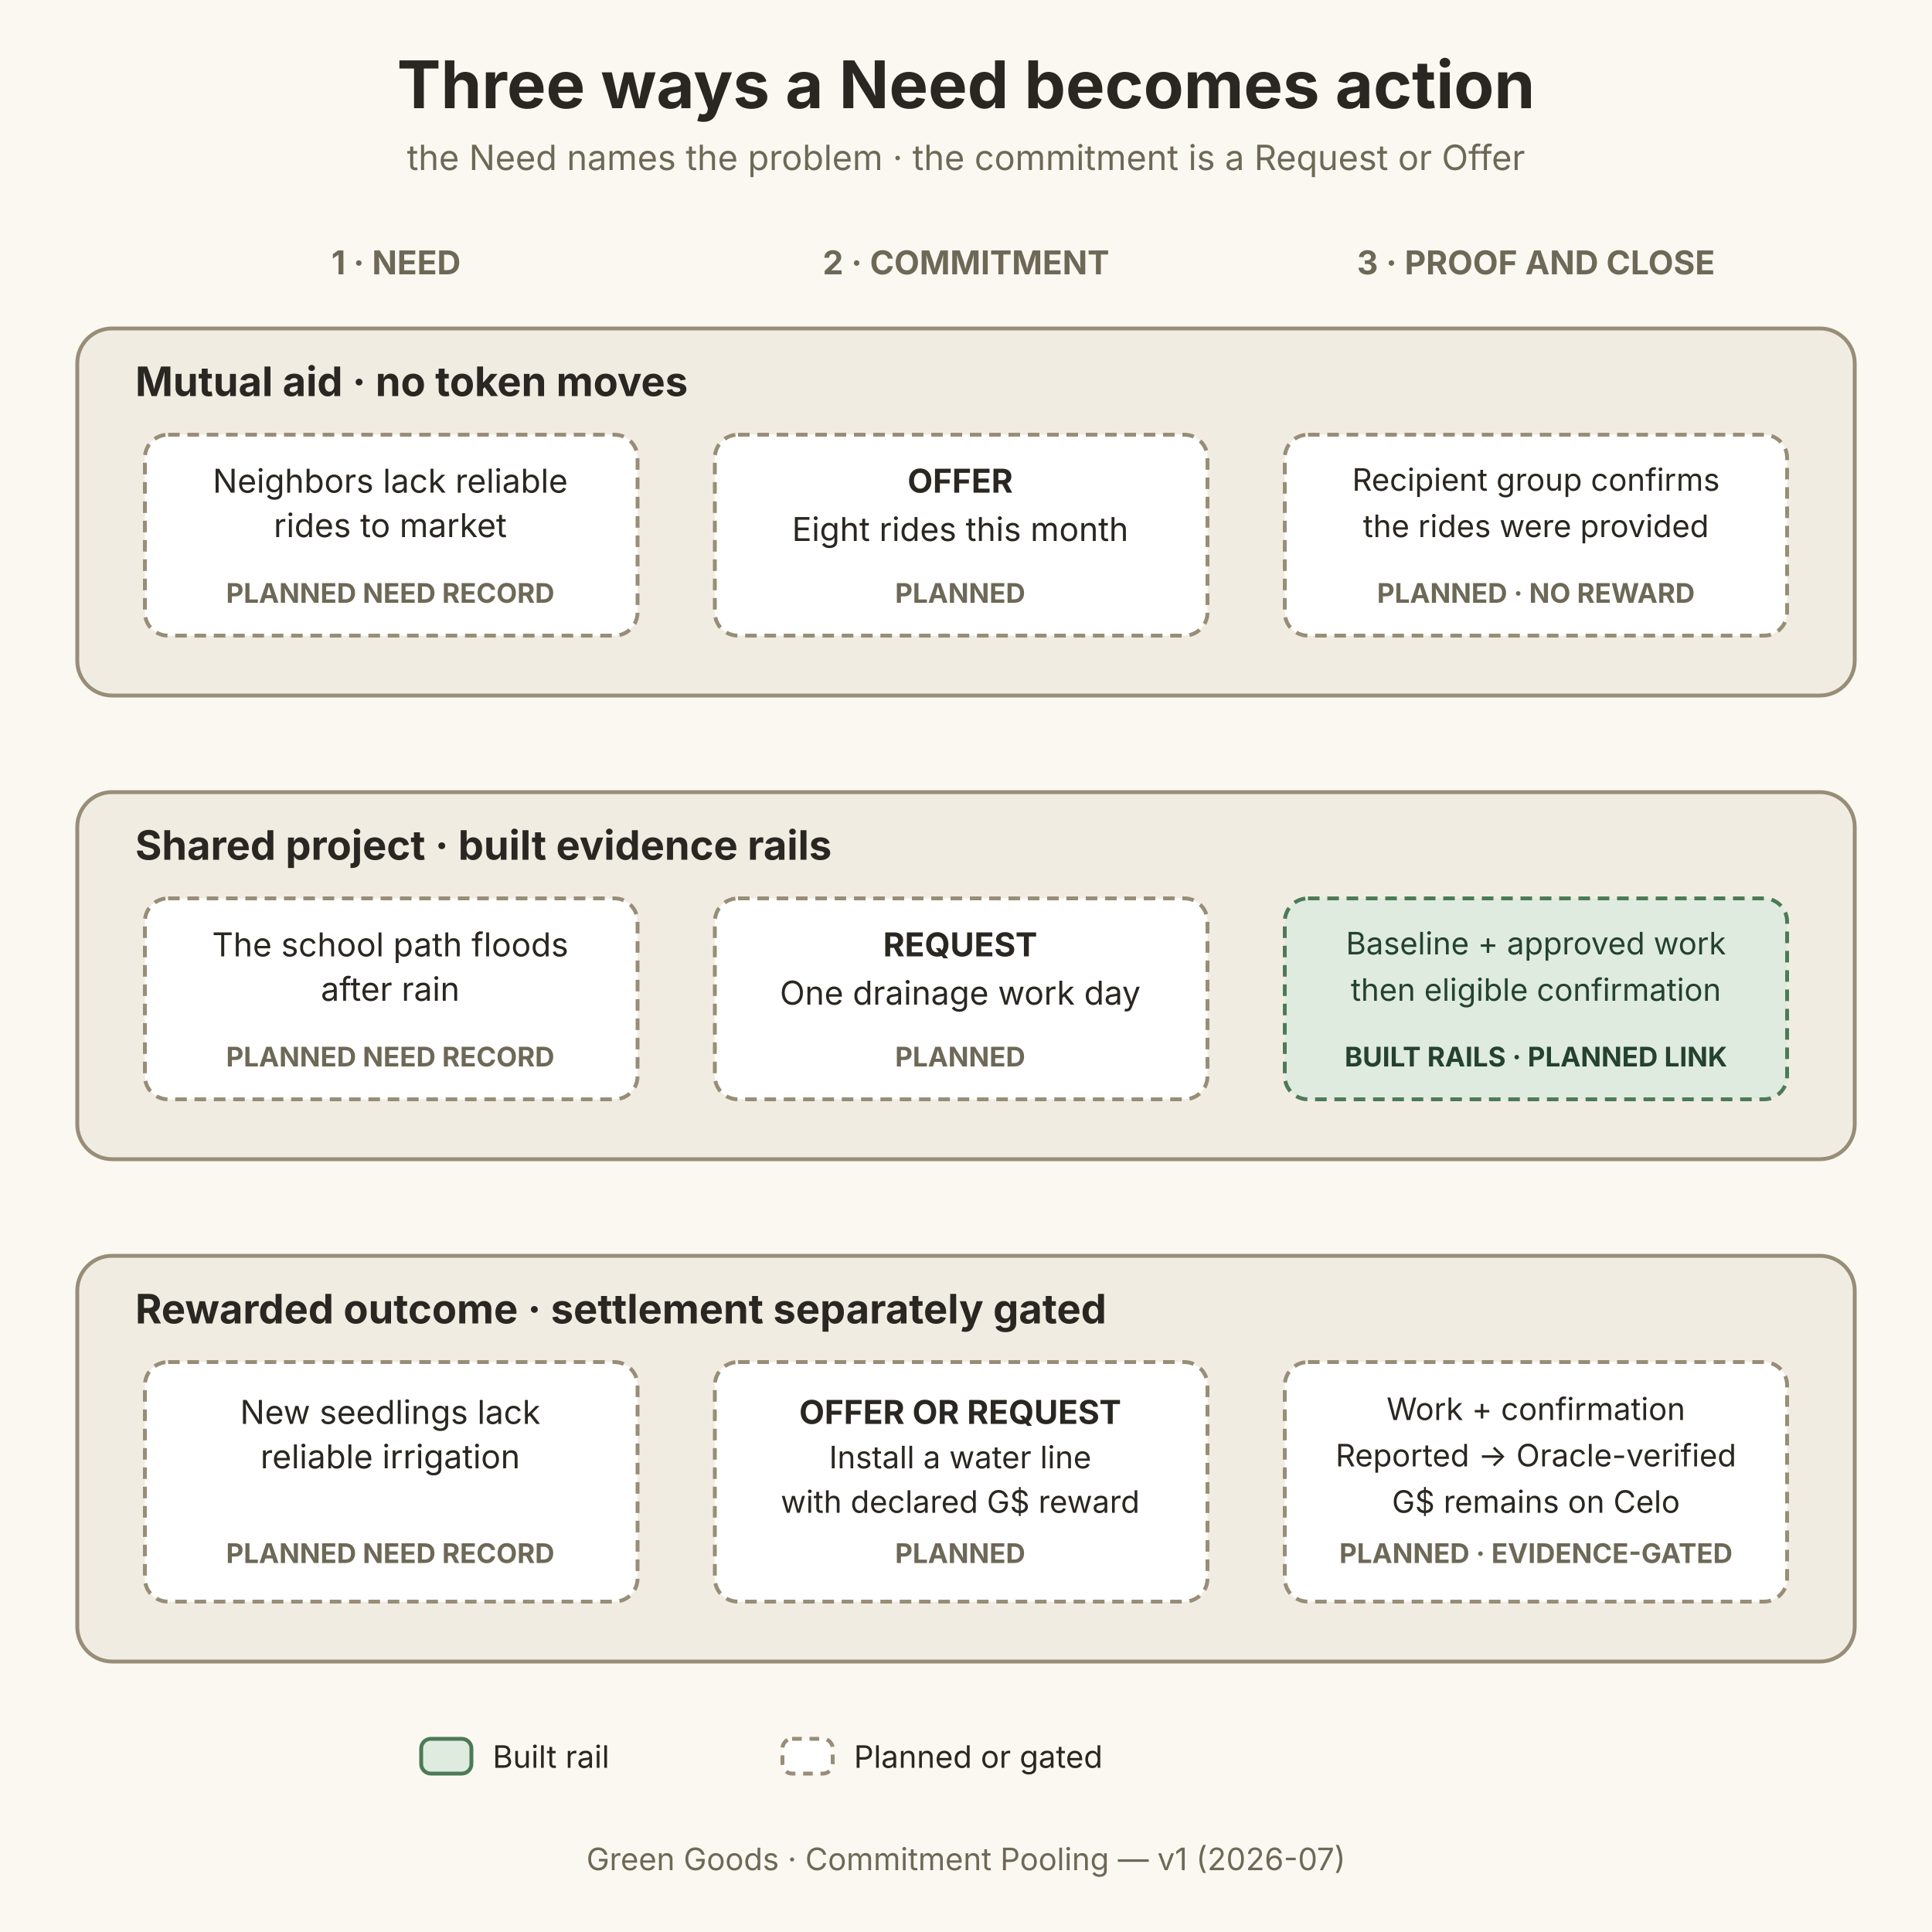
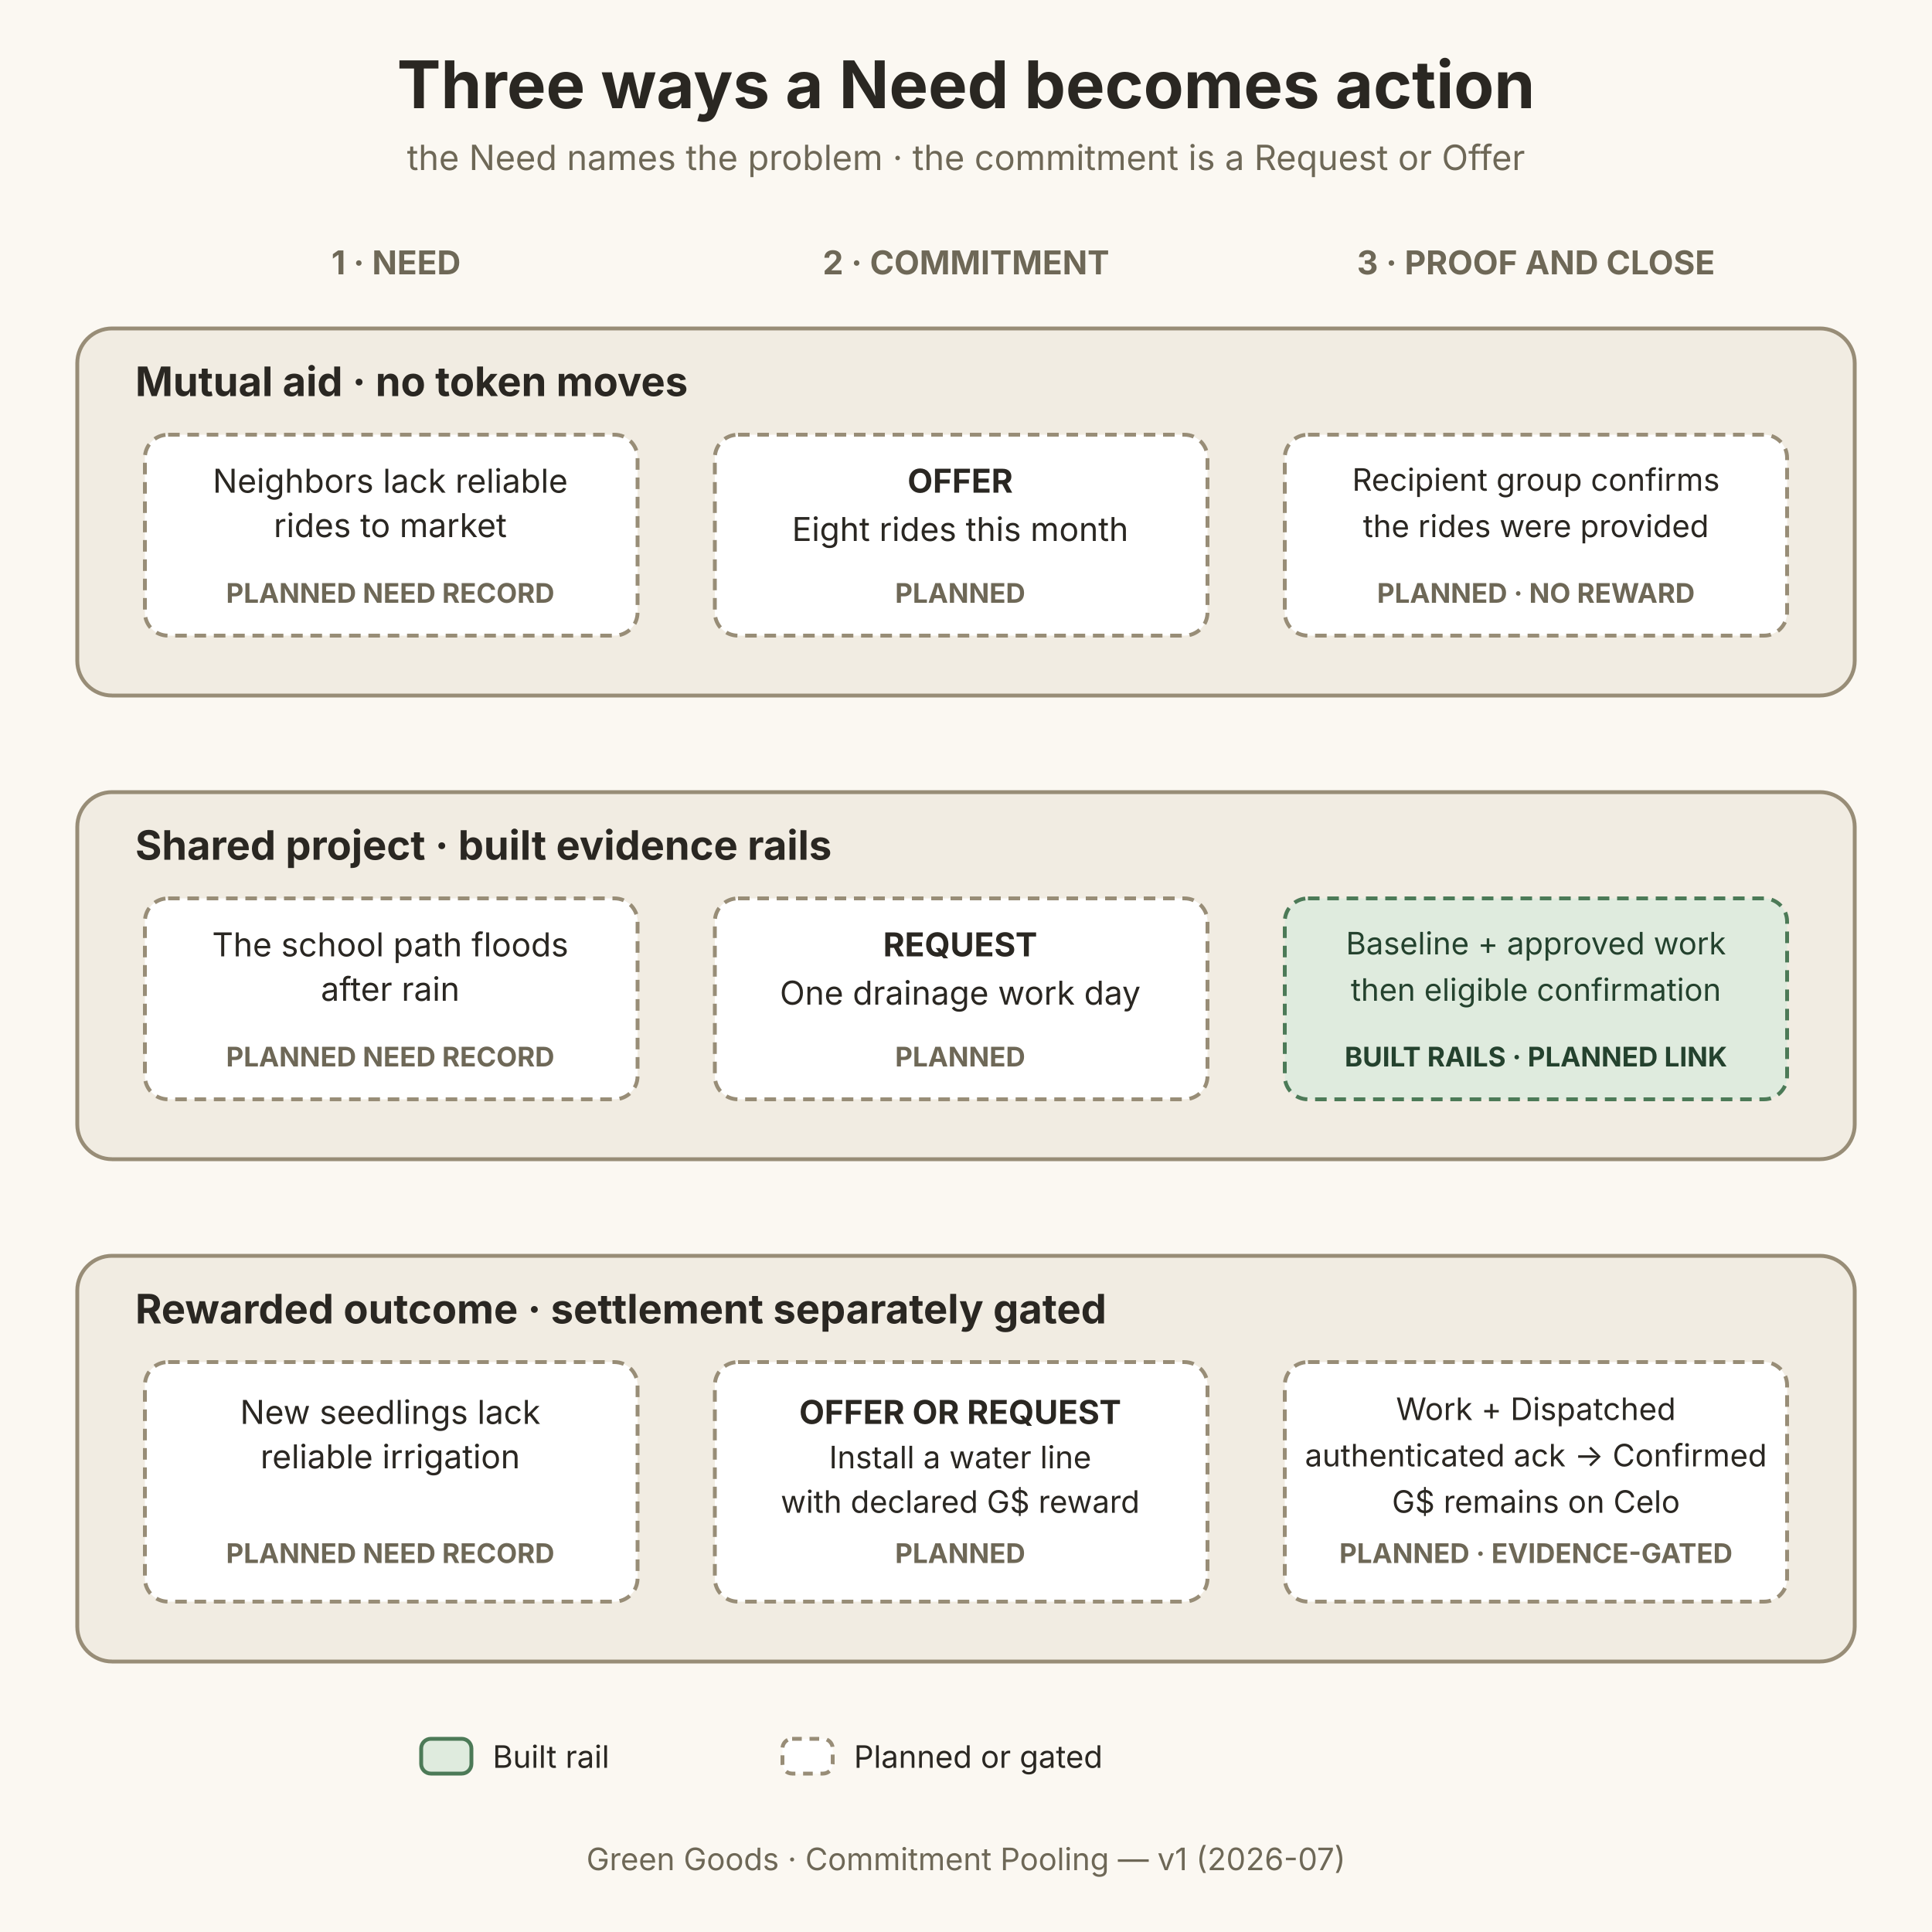
<svg xmlns="http://www.w3.org/2000/svg" width="2000" height="2000" viewBox="0 0 1000 1000" font-family="Inter, 'Helvetica Neue', Arial, sans-serif" role="img" aria-labelledby="use-cases-title use-cases-desc">
  <defs>
    <marker id="use-cases-arrow" viewBox="0 0 10 10" refX="8" refY="5" markerWidth="7" markerHeight="7" orient="auto-start-reverse">
      <path d="M 0 1 L 8 5 L 0 9 Z" fill="#988D77" />
    </marker>
  </defs>
  <rect width="1000" height="1000" fill="#FBF8F2" />
  <text x="500" y="56" text-anchor="middle" font-size="34" font-weight="700" fill="#2A2722">Three ways a Need becomes action</text>
  <text x="500" y="88" text-anchor="middle" font-size="18" fill="#6E6857">the Need names the problem · the commitment is a Request or Offer</text>
  <g font-size="17" font-weight="700" fill="#6E6857">
    <text x="205" y="142" text-anchor="middle">1 · NEED</text>
    <text x="500" y="142" text-anchor="middle">2 · COMMITMENT</text>
    <text x="795" y="142" text-anchor="middle">3 · PROOF AND CLOSE</text>
  </g>
  <g fill="none" stroke="#988D77" stroke-width="2.5" marker-end="url(#use-cases-arrow)">
    <path d="M 330 265 H 370" />
    <path d="M 625 265 H 665" />
    <path d="M 330 505 H 370" />
    <path d="M 625 505 H 665" />
    <path d="M 330 745 H 370" />
    <path d="M 625 745 H 665" />
  </g>
  <rect x="40" y="170" width="920" height="190" rx="18" fill="#F1ECE2" stroke="#988D77" stroke-width="2" />
  <text x="70" y="205" font-size="21" font-weight="700" fill="#2A2722">Mutual aid · no token moves</text>
  <g>
    <rect x="75" y="225" width="255" height="104" rx="12" fill="#FFFFFF" stroke="#988D77" stroke-width="2" stroke-dasharray="6 4" />
    <text x="202" y="255" text-anchor="middle" font-size="17" fill="#2A2722">Neighbors lack reliable</text>
    <text x="202" y="278" text-anchor="middle" font-size="17" fill="#2A2722">rides to market</text>
    <text x="202" y="312" text-anchor="middle" font-size="14" font-weight="700" fill="#6E6857">PLANNED NEED RECORD</text>
    <rect x="370" y="225" width="255" height="104" rx="12" fill="#FFFFFF" stroke="#988D77" stroke-width="2" stroke-dasharray="6 4" />
    <text x="497" y="255" text-anchor="middle" font-size="17" font-weight="700" fill="#2A2722">OFFER</text>
    <text x="497" y="280" text-anchor="middle" font-size="17" fill="#2A2722">Eight rides this month</text>
    <text x="497" y="312" text-anchor="middle" font-size="14" font-weight="700" fill="#6E6857">PLANNED</text>
    <rect x="665" y="225" width="260" height="104" rx="12" fill="#FFFFFF" stroke="#988D77" stroke-width="2" stroke-dasharray="6 4" />
    <text x="795" y="254" text-anchor="middle" font-size="16" fill="#2A2722">Recipient group confirms</text>
    <text x="795" y="278" text-anchor="middle" font-size="16" fill="#2A2722">the rides were provided</text>
    <text x="795" y="312" text-anchor="middle" font-size="14" font-weight="700" fill="#6E6857">PLANNED · NO REWARD</text>
  </g>
  <rect x="40" y="410" width="920" height="190" rx="18" fill="#F1ECE2" stroke="#988D77" stroke-width="2" />
  <text x="70" y="445" font-size="21" font-weight="700" fill="#2A2722">Shared project · built evidence rails</text>
  <g>
    <rect x="75" y="465" width="255" height="104" rx="12" fill="#FFFFFF" stroke="#988D77" stroke-width="2" stroke-dasharray="6 4" />
    <text x="202" y="495" text-anchor="middle" font-size="17" fill="#2A2722">The school path floods</text>
    <text x="202" y="518" text-anchor="middle" font-size="17" fill="#2A2722">after rain</text>
    <text x="202" y="552" text-anchor="middle" font-size="14" font-weight="700" fill="#6E6857">PLANNED NEED RECORD</text>
    <rect x="370" y="465" width="255" height="104" rx="12" fill="#FFFFFF" stroke="#988D77" stroke-width="2" stroke-dasharray="6 4" />
    <text x="497" y="495" text-anchor="middle" font-size="17" font-weight="700" fill="#2A2722">REQUEST</text>
    <text x="497" y="520" text-anchor="middle" font-size="17" fill="#2A2722">One drainage work day</text>
    <text x="497" y="552" text-anchor="middle" font-size="14" font-weight="700" fill="#6E6857">PLANNED</text>
    <rect x="665" y="465" width="260" height="104" rx="12" fill="#DFEBDE" stroke="#4C7A57" stroke-width="2" stroke-dasharray="6 4" />
    <text x="795" y="494" text-anchor="middle" font-size="16" fill="#24422E">Baseline + approved work</text>
    <text x="795" y="518" text-anchor="middle" font-size="16" fill="#24422E">then eligible confirmation</text>
    <text x="795" y="552" text-anchor="middle" font-size="14" font-weight="700" fill="#24422E">BUILT RAILS · PLANNED LINK</text>
  </g>
  <rect x="40" y="650" width="920" height="210" rx="18" fill="#F1ECE2" stroke="#988D77" stroke-width="2" />
  <text x="70" y="685" font-size="21" font-weight="700" fill="#2A2722">Rewarded outcome · settlement separately gated</text>
  <g>
    <rect x="75" y="705" width="255" height="124" rx="12" fill="#FFFFFF" stroke="#988D77" stroke-width="2" stroke-dasharray="6 4" />
    <text x="202" y="737" text-anchor="middle" font-size="17" fill="#2A2722">New seedlings lack</text>
    <text x="202" y="760" text-anchor="middle" font-size="17" fill="#2A2722">reliable irrigation</text>
    <text x="202" y="809" text-anchor="middle" font-size="14" font-weight="700" fill="#6E6857">PLANNED NEED RECORD</text>
    <rect x="370" y="705" width="255" height="124" rx="12" fill="#FFFFFF" stroke="#988D77" stroke-width="2" stroke-dasharray="6 4" />
    <text x="497" y="737" text-anchor="middle" font-size="17" font-weight="700" fill="#2A2722">OFFER OR REQUEST</text>
    <text x="497" y="760" text-anchor="middle" font-size="16" fill="#2A2722">Install a water line</text>
    <text x="497" y="783" text-anchor="middle" font-size="16" fill="#2A2722">with declared G$ reward</text>
    <text x="497" y="809" text-anchor="middle" font-size="14" font-weight="700" fill="#6E6857">PLANNED</text>
    <rect x="665" y="705" width="260" height="124" rx="12" fill="#FFFFFF" stroke="#988D77" stroke-width="2" stroke-dasharray="6 4" />
-     <text x="795" y="735" text-anchor="middle" font-size="16" fill="#2A2722">Work + confirmation</text>
-     <text x="795" y="759" text-anchor="middle" font-size="16" fill="#2A2722">Reported → Oracle-verified</text>
+     <text x="795" y="735" text-anchor="middle" font-size="16" fill="#2A2722">Work + Dispatched</text>
+     <text x="795" y="759" text-anchor="middle" font-size="16" fill="#2A2722">authenticated ack → Confirmed</text>
    <text x="795" y="783" text-anchor="middle" font-size="16" fill="#2A2722">G$ remains on Celo</text>
    <text x="795" y="809" text-anchor="middle" font-size="14" font-weight="700" fill="#6E6857">PLANNED · EVIDENCE-GATED</text>
  </g>
  <g>
    <rect x="218" y="900" width="26" height="18" rx="5" fill="#DFEBDE" stroke="#4C7A57" stroke-width="2" />
    <text x="255" y="915" font-size="16" fill="#2A2722">Built rail</text>
    <rect x="405" y="900" width="26" height="18" rx="5" fill="#FFFFFF" stroke="#988D77" stroke-width="2" stroke-dasharray="5 4" />
    <text x="442" y="915" font-size="16" fill="#2A2722">Planned or gated</text>
  </g>
  <text x="500" y="968" text-anchor="middle" font-size="16" fill="#6E6857">Green Goods · Commitment Pooling — v1 (2026-07)</text>
</svg>
